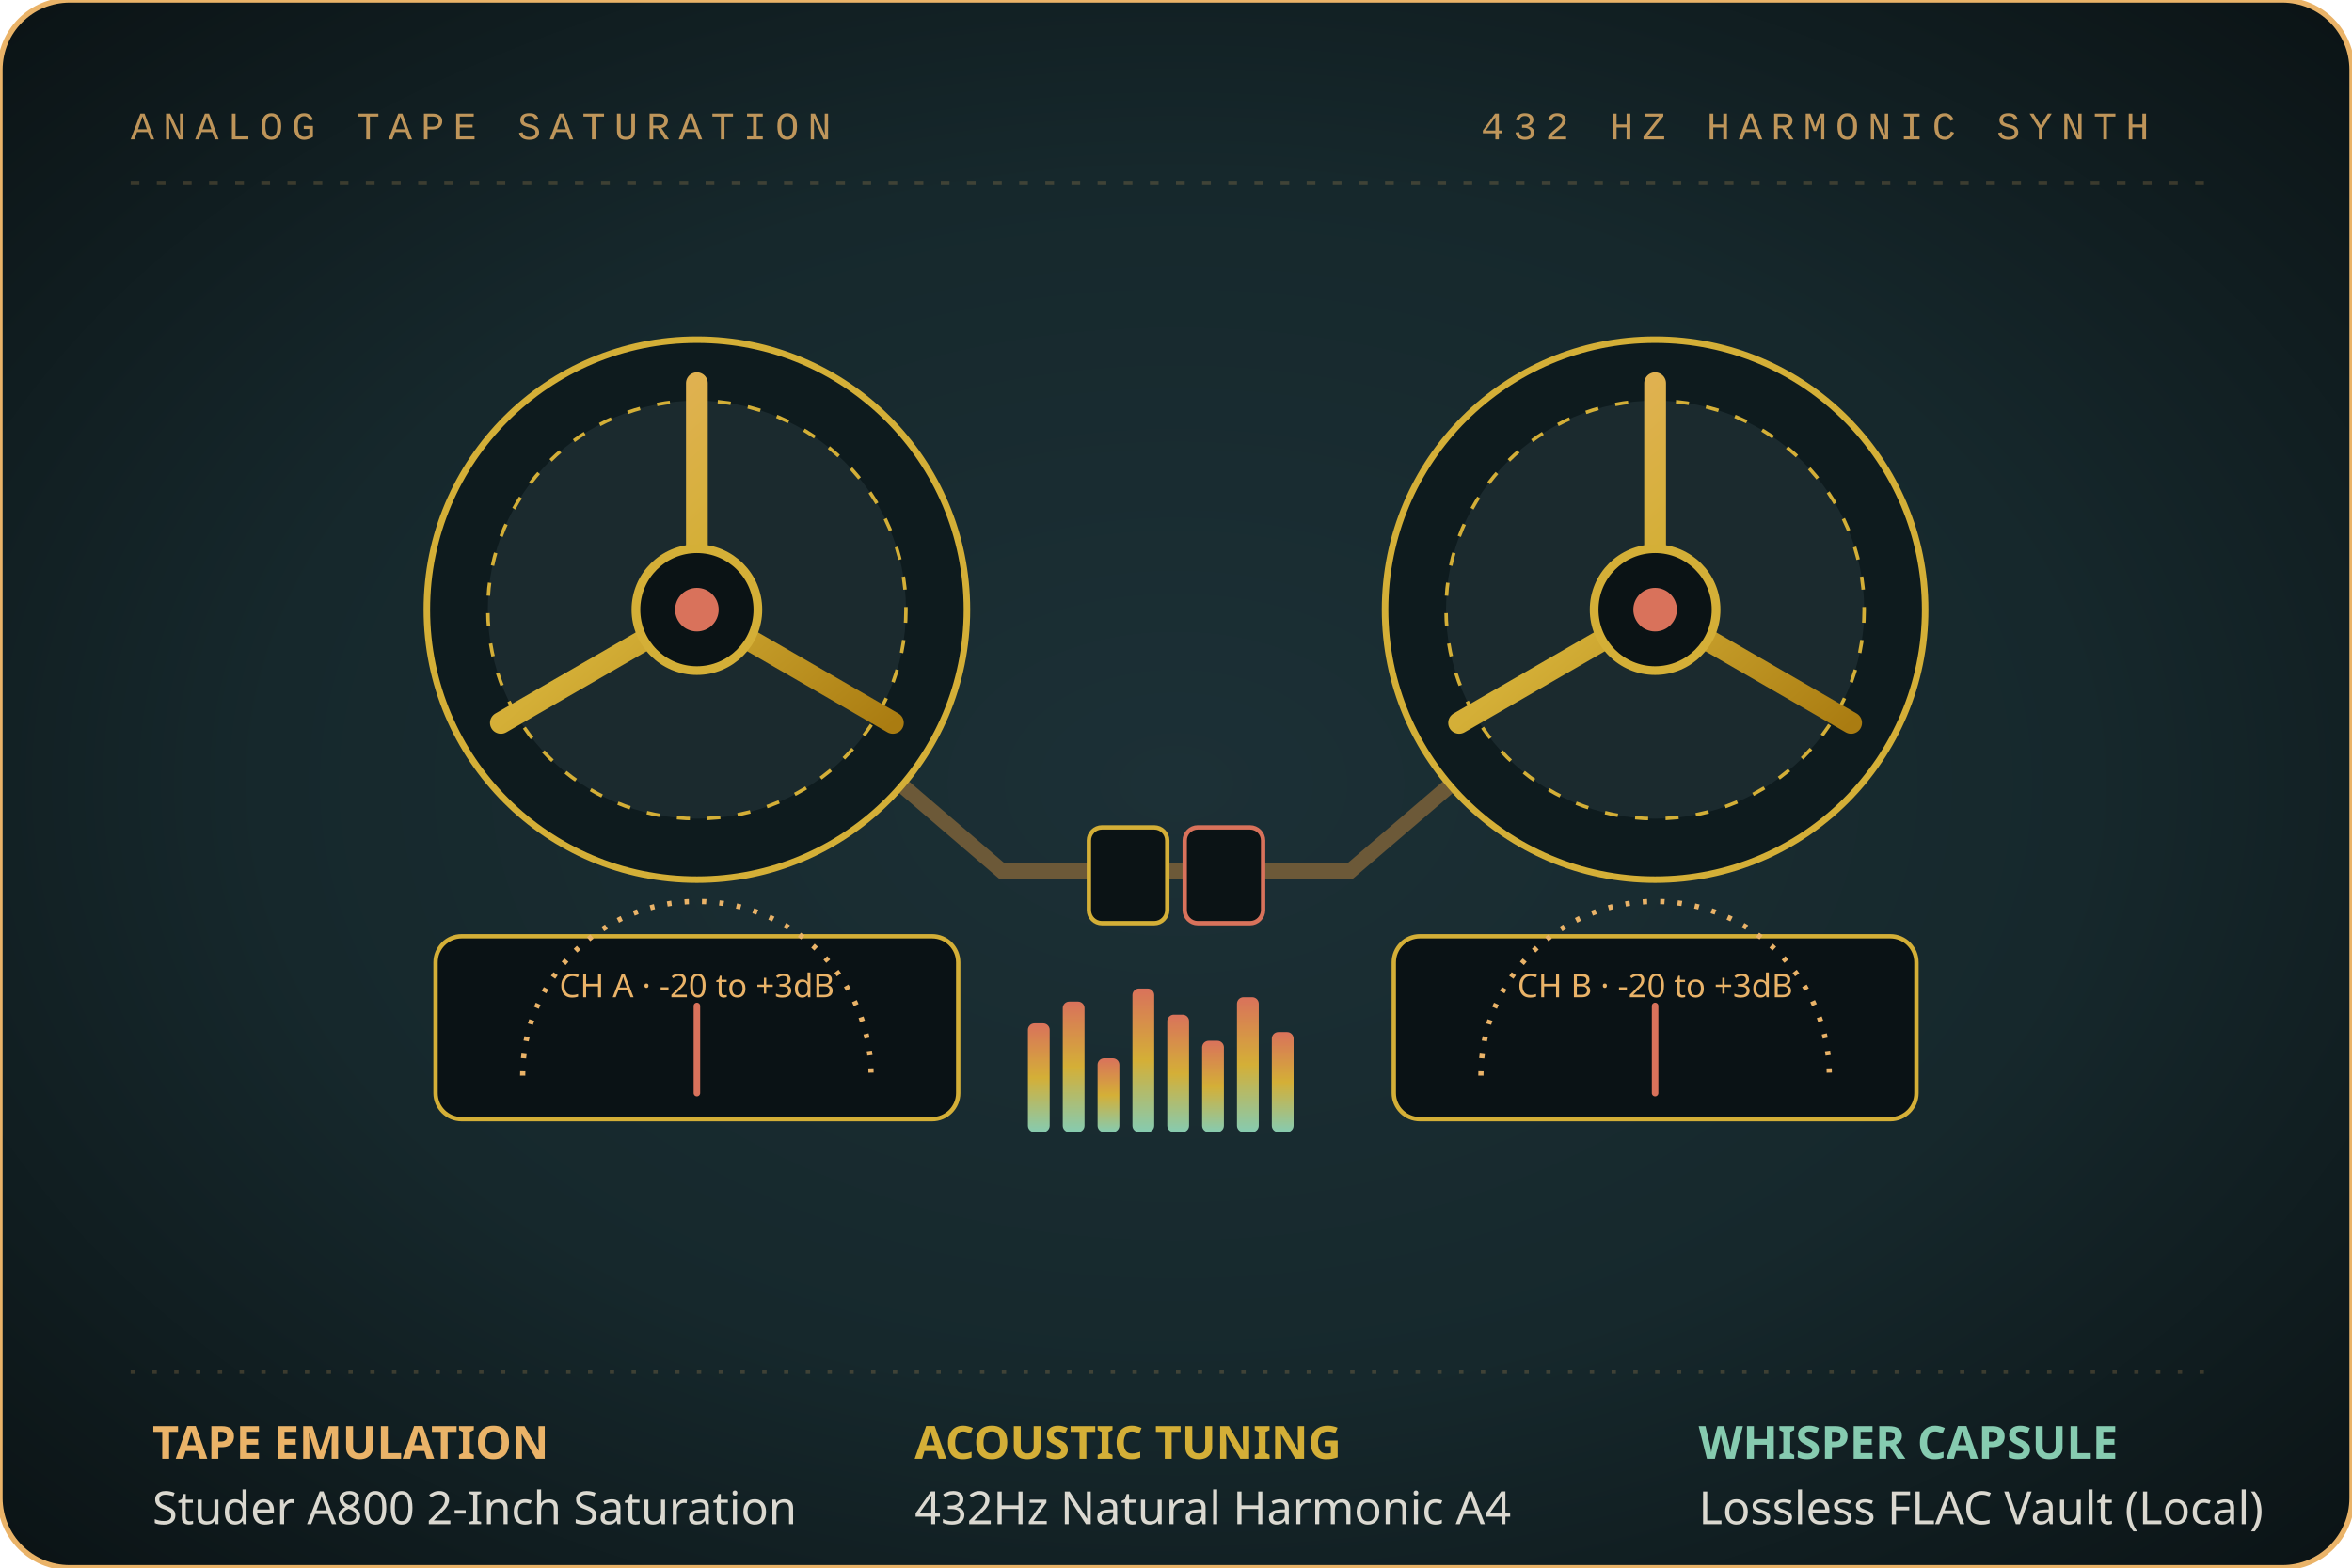
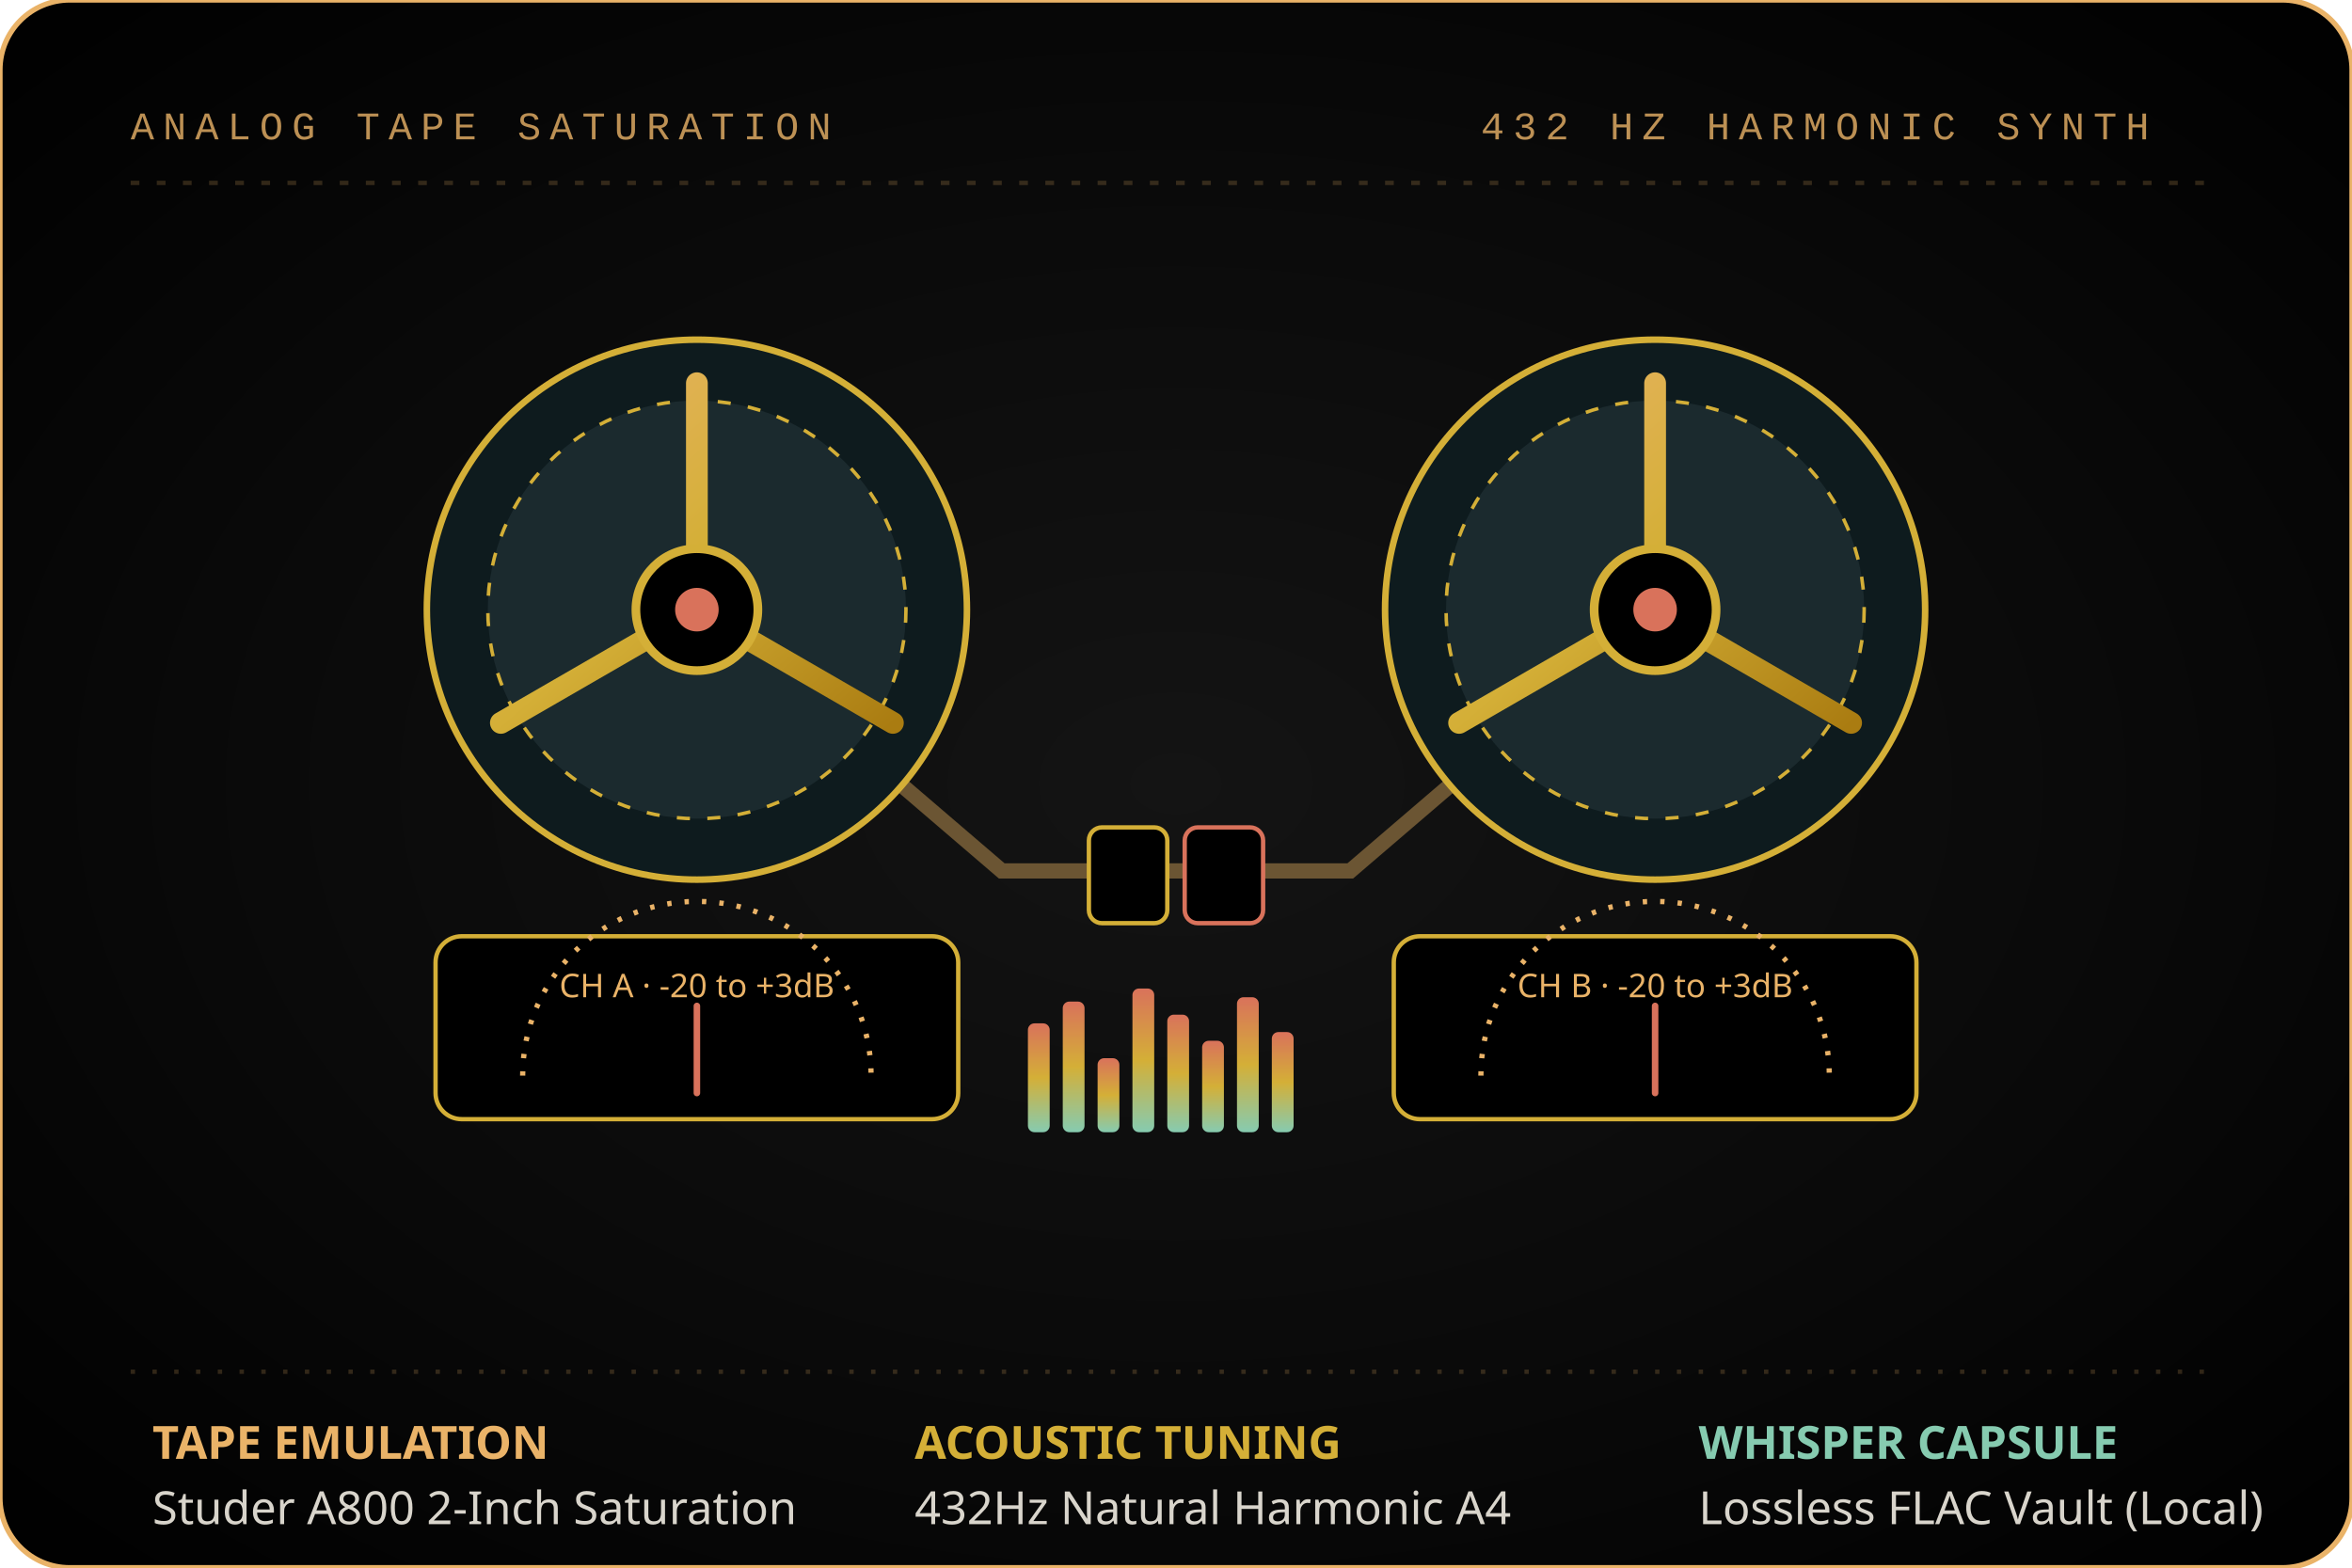
<svg xmlns="http://www.w3.org/2000/svg" viewBox="0 0 540 360" width="100%" height="100%">
  <defs>
    <radialGradient id="deckBg" cx="50%" cy="50%" r="70%">
-       <stop offset="0%" stop-color="#1c3036" />
-       <stop offset="55%" stop-color="#16282C" />
-       <stop offset="100%" stop-color="#0b1315" />
+       <stop offset="0%" stop-color="#141414" />
+       <stop offset="55%" stop-color="#0A0A0A" />
+       <stop offset="100%" stop-color="#000000" />
    </radialGradient>
    <linearGradient id="reelSpoke" x1="0%" y1="0%" x2="100%" y2="100%">
      <stop offset="0%" stop-color="#EAB368" />
      <stop offset="50%" stop-color="#D4AF37" />
      <stop offset="100%" stop-color="#AA7C11" />
    </linearGradient>
    <linearGradient id="spectrumGrad" x1="0%" y1="100%" x2="0%" y2="0%">
      <stop offset="0%" stop-color="#86CBB0" />
      <stop offset="50%" stop-color="#D4AF37" />
      <stop offset="100%" stop-color="#D9725B" />
    </linearGradient>
  </defs>
  <style>
    @keyframes spinReelL {
      from { transform: rotate(0deg); }
      to { transform: rotate(360deg); }
    }
    @keyframes spinReelR {
      from { transform: rotate(0deg); }
      to { transform: rotate(360deg); }
    }
    @keyframes vuMeter1 {
      0% { transform: rotate(-35deg); }
      25% { transform: rotate(5deg); }
      50% { transform: rotate(-15deg); }
      75% { transform: rotate(18deg); }
      100% { transform: rotate(-35deg); }
    }
    @keyframes vuMeter2 {
      0% { transform: rotate(-25deg); }
      30% { transform: rotate(12deg); }
      60% { transform: rotate(-10deg); }
      85% { transform: rotate(22deg); }
      100% { transform: rotate(-25deg); }
    }
    @keyframes eqBar1 { 0%, 100% { height: 12px; y: 48px; } 50% { height: 42px; y: 18px; } }
    @keyframes eqBar2 { 0%, 100% { height: 35px; y: 25px; } 50% { height: 16px; y: 44px; } }
    @keyframes eqBar3 { 0%, 100% { height: 20px; y: 40px; } 50% { height: 50px; y: 10px; } }
    @keyframes eqBar4 { 0%, 100% { height: 45px; y: 15px; } 50% { height: 22px; y: 38px; } }

    .reel-left { transform-origin: 160px 140px; animation: spinReelL 8s linear infinite; }
    .reel-right { transform-origin: 380px 140px; animation: spinReelR 8s linear infinite; }
    .needle-1 { transform-origin: 160px 248px; animation: vuMeter1 1.2s cubic-bezier(0.4, 0, 0.2, 1) infinite; }
    .needle-2 { transform-origin: 380px 248px; animation: vuMeter2 1.4s cubic-bezier(0.4, 0, 0.2, 1) infinite 0.2s; }
    
    .eq-1 { animation: eqBar1 0.6s ease-in-out infinite; }
    .eq-2 { animation: eqBar2 0.8s ease-in-out infinite 0.1s; }
    .eq-3 { animation: eqBar3 0.7s ease-in-out infinite 0.2s; }
    .eq-4 { animation: eqBar4 0.9s ease-in-out infinite 0.15s; }
  </style>
  <rect width="540" height="360" rx="16" fill="url(#deckBg)" stroke="#EAB368" stroke-width="1.2" />
  <g font-family="'Courier New', monospace" font-size="9" fill="#EAB368" opacity="0.8" letter-spacing="2">
    <text x="30" y="32">ANALOG TAPE SATURATION</text>
    <text x="340" y="32">432 HZ HARMONIC SYNTH</text>
  </g>
  <line x1="30" y1="42" x2="510" y2="42" stroke="#EAB368" stroke-opacity="0.2" stroke-dasharray="2 4" />
  <path d="M 160 140 L 230 200 L 310 200 L 380 140" stroke="#7A6038" stroke-width="3.5" fill="none" opacity="0.85" />
-   <rect x="250" y="190" width="18" height="22" rx="3" fill="#0b1315" stroke="#D4AF37" stroke-width="1" />
-   <rect x="272" y="190" width="18" height="22" rx="3" fill="#0b1315" stroke="#D9725B" stroke-width="1" />
+   <rect x="250" y="190" width="18" height="22" rx="3" fill="#000000" stroke="#D4AF37" stroke-width="1" />
+   <rect x="272" y="190" width="18" height="22" rx="3" fill="#000000" stroke="#D9725B" stroke-width="1" />
  <g class="reel-left">
    <circle cx="160" cy="140" r="62" fill="#0e1b1e" stroke="#D4AF37" stroke-width="1.5" />
    <circle cx="160" cy="140" r="48" fill="#1b2a2e" stroke="#D4AF37" stroke-width="0.8" stroke-dasharray="3 4" />
    <path d="M 160 140 L 160 88 M 160 140 L 115 166 M 160 140 L 205 166" stroke="url(#reelSpoke)" stroke-width="5" stroke-linecap="round" />
-     <circle cx="160" cy="140" r="14" fill="#0b1315" stroke="#D4AF37" stroke-width="2" />
+     <circle cx="160" cy="140" r="14" fill="#000000" stroke="#D4AF37" stroke-width="2" />
    <circle cx="160" cy="140" r="5" fill="#D9725B" />
  </g>
  <g class="reel-right">
    <circle cx="380" cy="140" r="62" fill="#0e1b1e" stroke="#D4AF37" stroke-width="1.5" />
    <circle cx="380" cy="140" r="48" fill="#1b2a2e" stroke="#D4AF37" stroke-width="0.8" stroke-dasharray="3 4" />
    <path d="M 380 140 L 380 88 M 380 140 L 335 166 M 380 140 L 425 166" stroke="url(#reelSpoke)" stroke-width="5" stroke-linecap="round" />
-     <circle cx="380" cy="140" r="14" fill="#0b1315" stroke="#D4AF37" stroke-width="2" />
+     <circle cx="380" cy="140" r="14" fill="#000000" stroke="#D4AF37" stroke-width="2" />
    <circle cx="380" cy="140" r="5" fill="#D9725B" />
  </g>
  <g transform="translate(100, 215)">
-     <rect width="120" height="42" rx="6" fill="#0a1215" stroke="#D4AF37" stroke-width="1" />
+     <rect width="120" height="42" rx="6" fill="#000000" stroke="#D4AF37" stroke-width="1" />
    <path d="M 20 32 A 40 40 0 0 1 100 32" stroke="#EAB368" stroke-width="1.2" fill="none" stroke-dasharray="1 3" />
    <text x="60" y="14" font-family="'DM Sans', sans-serif" font-size="7.5" fill="#EAB368" text-anchor="middle">CH A · -20 to +3dB</text>
    <line x1="60" y1="36" x2="60" y2="16" stroke="#D9725B" stroke-width="1.5" class="needle-1" stroke-linecap="round" />
  </g>
  <g transform="translate(320, 215)">
-     <rect width="120" height="42" rx="6" fill="#0a1215" stroke="#D4AF37" stroke-width="1" />
+     <rect width="120" height="42" rx="6" fill="#000000" stroke="#D4AF37" stroke-width="1" />
    <path d="M 20 32 A 40 40 0 0 1 100 32" stroke="#EAB368" stroke-width="1.2" fill="none" stroke-dasharray="1 3" />
    <text x="60" y="14" font-family="'DM Sans', sans-serif" font-size="7.5" fill="#EAB368" text-anchor="middle">CH B · -20 to +3dB</text>
    <line x1="60" y1="36" x2="60" y2="16" stroke="#D9725B" stroke-width="1.5" class="needle-2" stroke-linecap="round" />
  </g>
  <g transform="translate(236, 215)" fill="url(#spectrumGrad)">
    <rect x="0" y="20" width="5" height="25" rx="1.5" class="eq-1" />
    <rect x="8" y="15" width="5" height="30" rx="1.5" class="eq-3" />
    <rect x="16" y="28" width="5" height="17" rx="1.5" class="eq-2" />
    <rect x="24" y="12" width="5" height="33" rx="1.5" class="eq-4" />
    <rect x="32" y="18" width="5" height="27" rx="1.5" class="eq-1" />
    <rect x="40" y="24" width="5" height="21" rx="1.5" class="eq-3" />
    <rect x="48" y="14" width="5" height="31" rx="1.5" class="eq-2" />
    <rect x="56" y="22" width="5" height="23" rx="1.5" class="eq-4" />
  </g>
  <line x1="30" y1="315" x2="510" y2="315" stroke="#EAB368" stroke-opacity="0.2" stroke-dasharray="1 4" />
  <g font-family="'DM Sans', 'Segoe UI', sans-serif" font-size="10.5" fill="#FEF9EE">
    <text x="35" y="335" fill="#EAB368" font-weight="700">TAPE EMULATION</text>
    <text x="35" y="350" opacity="0.85">Studer A800 2-Inch Saturation</text>
    <text x="210" y="335" fill="#D4AF37" font-weight="700">ACOUSTIC TUNING</text>
    <text x="210" y="350" opacity="0.85">432Hz Natural Harmonic A4</text>
    <text x="390" y="335" fill="#86CBB0" font-weight="700">WHISPER CAPSULE</text>
    <text x="390" y="350" opacity="0.85">Lossless FLAC Vault (Local)</text>
  </g>
</svg>
